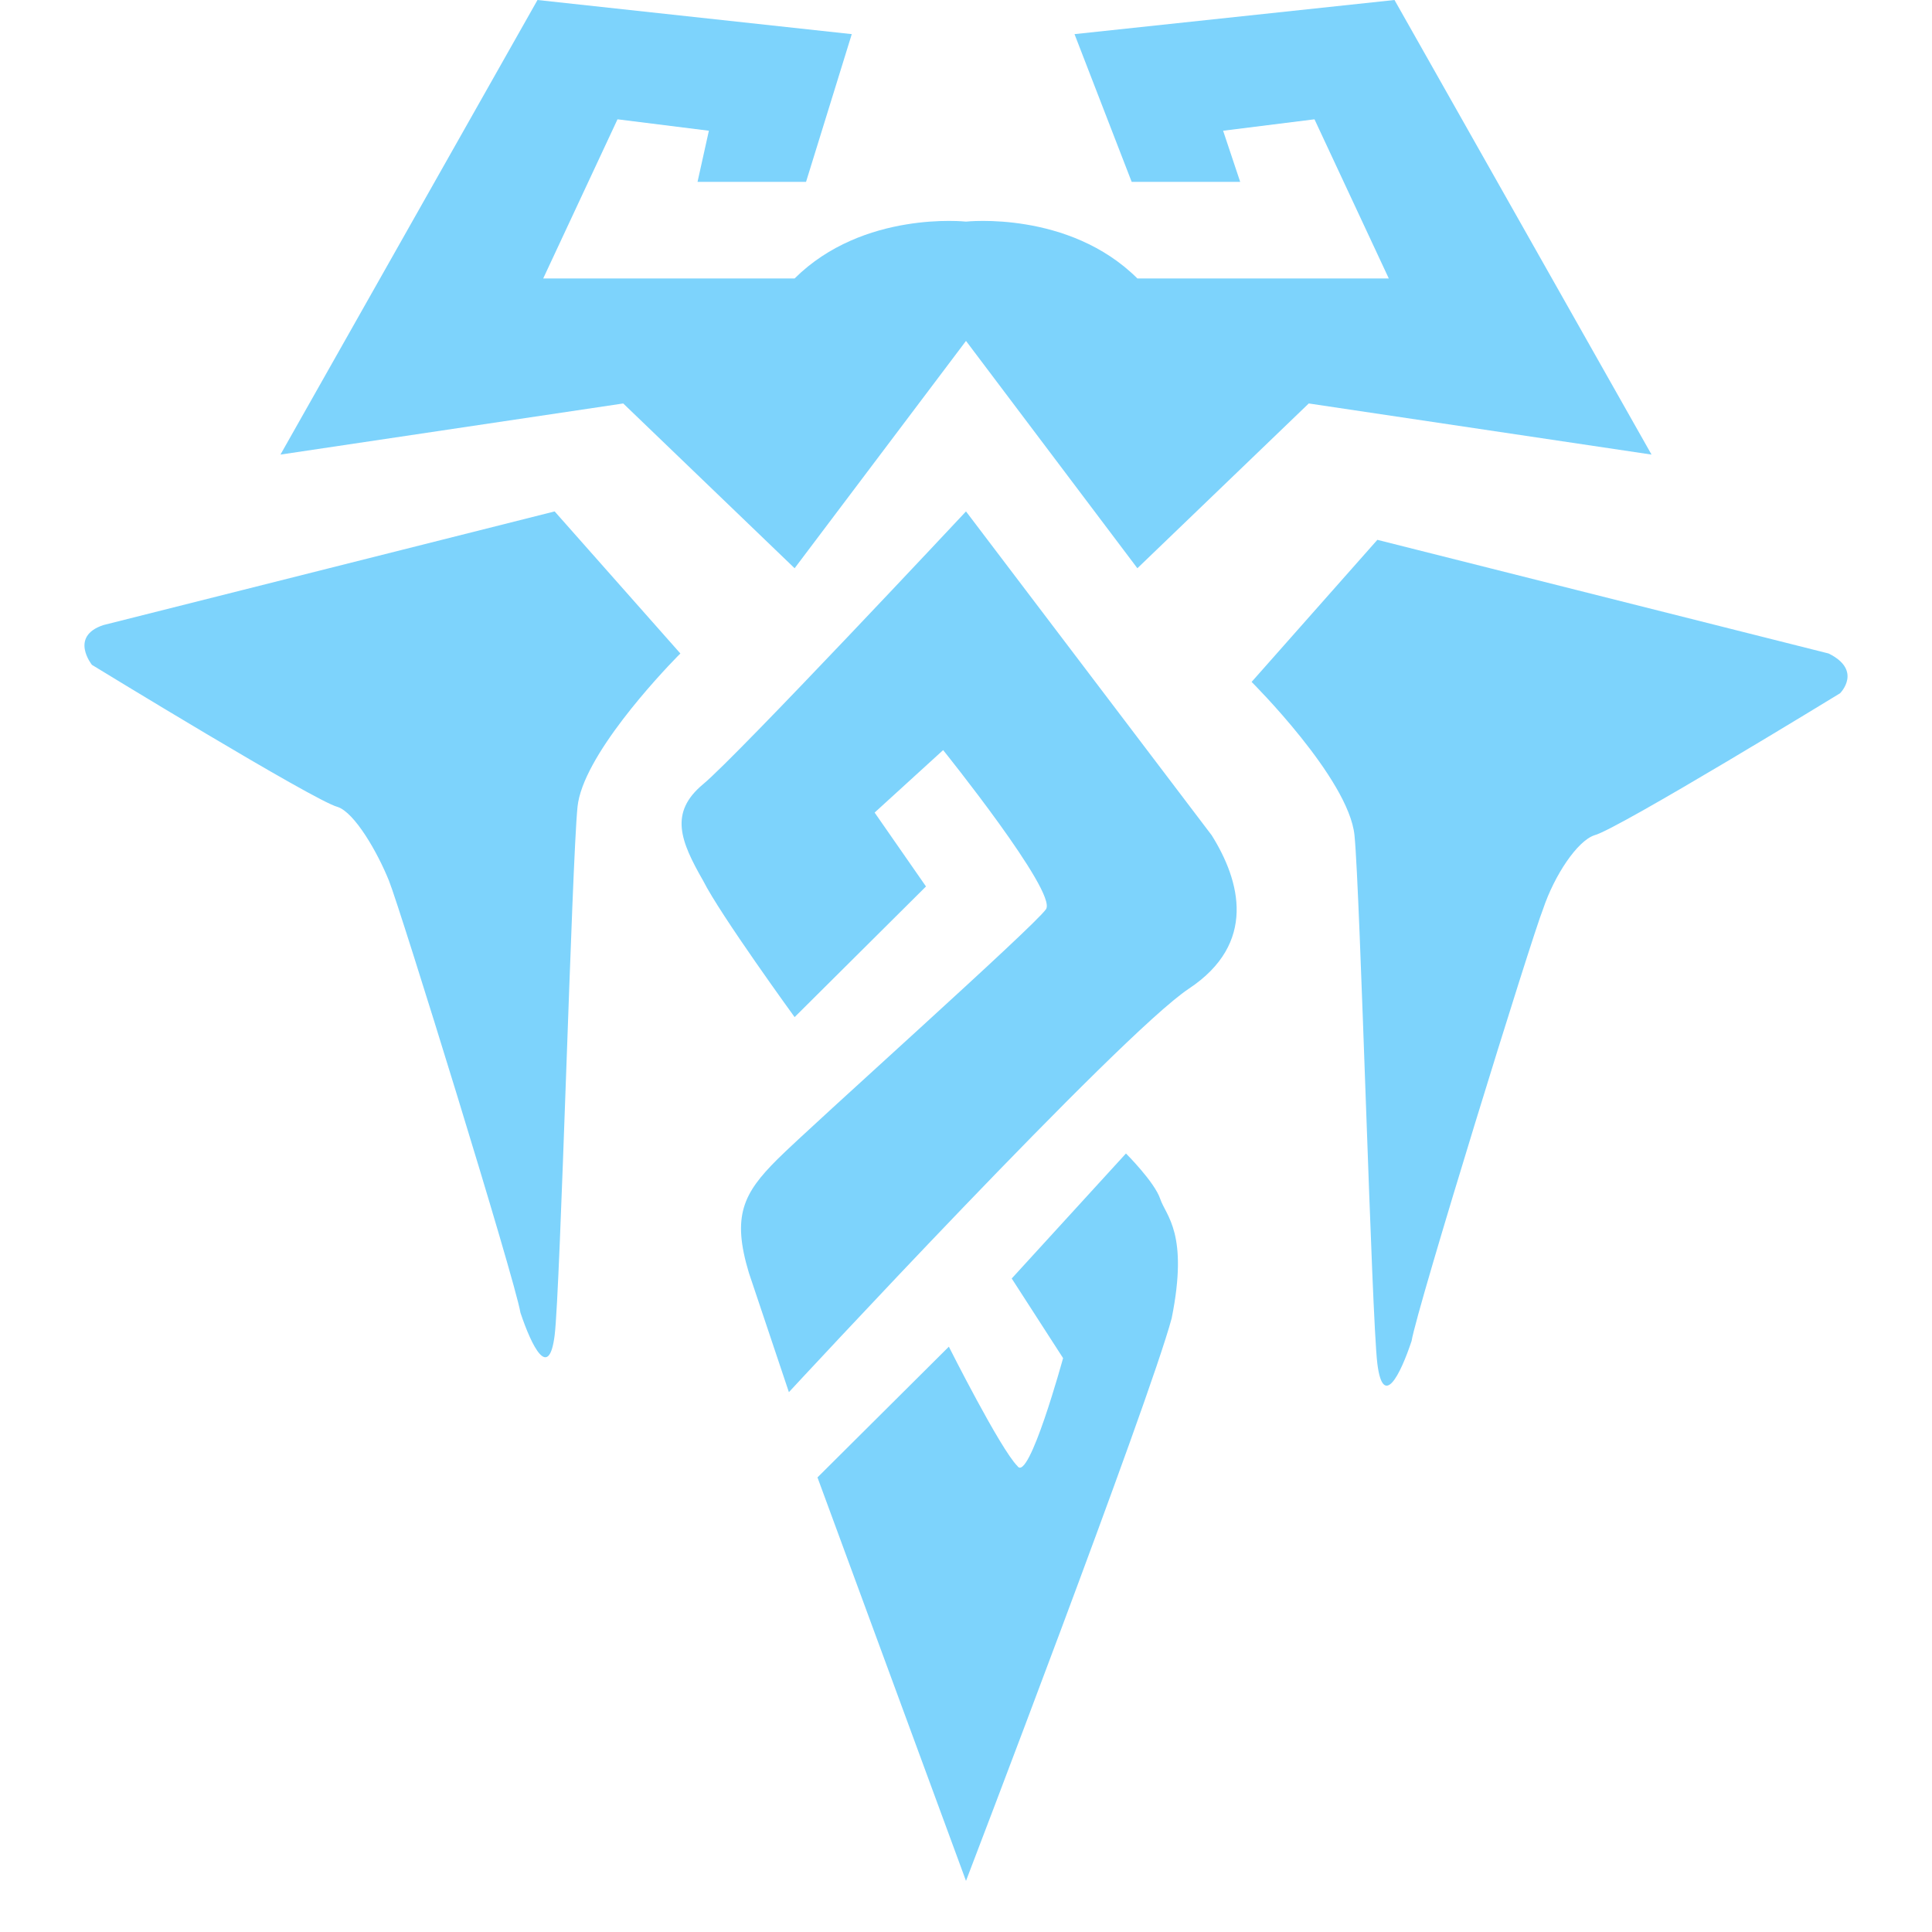
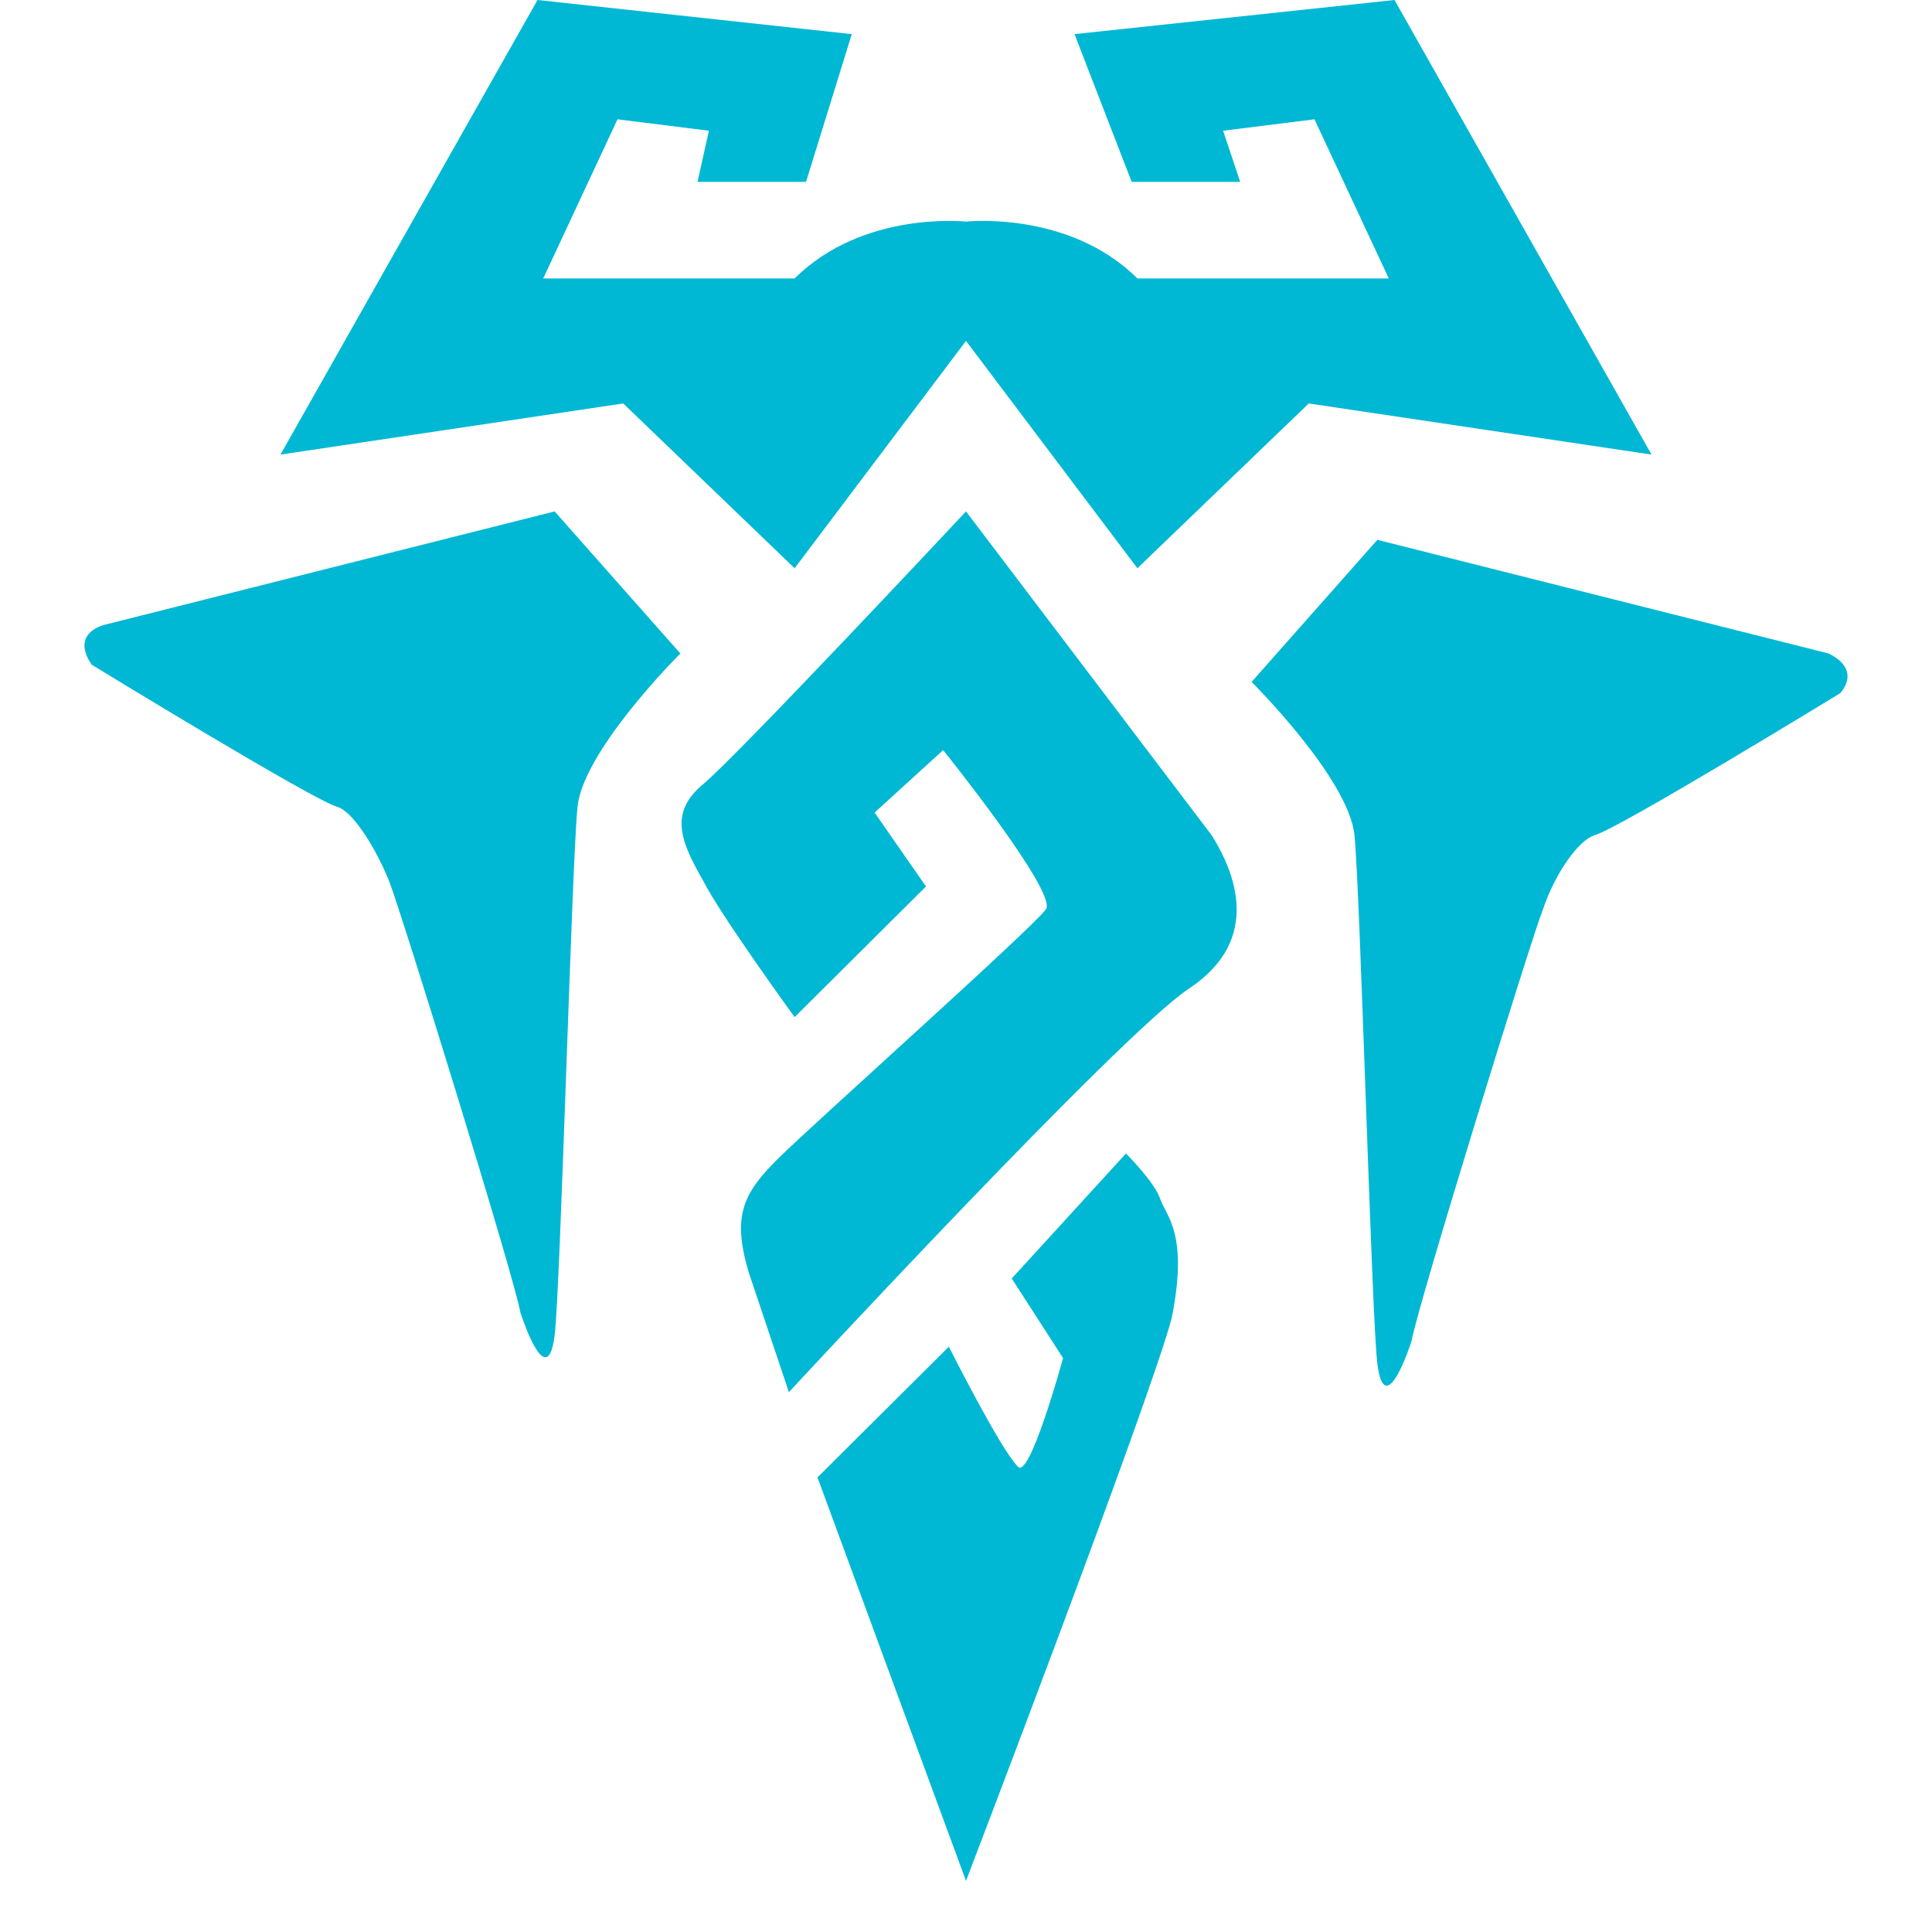
- <svg xmlns="http://www.w3.org/2000/svg" width="100" height="100" viewBox="0 0 24 24" version="1.1">
-   <g id="Element/Icon/Faction/Freljord" stroke="none" stroke-width="1" fill="#7dd3fc" fill-rule="nonzero">
-     <path d="M13.987,14.329 C13.987,14.329 14.342,14.682 14.413,14.894 C14.484,15.106 14.768,15.318 14.555,16.376 C14.271,17.435 12,23.365 12,23.365 L10.155,18.353 L11.787,16.729 C11.787,16.729 12.426,18 12.639,18.212 C12.781,18.424 13.206,16.871 13.206,16.871 L12.568,15.882 L13.987,14.329 Z M12,6.353 L15.052,10.376 C15.406,10.941 15.619,11.718 14.768,12.282 C13.916,12.847 9.8,17.294 9.8,17.294 C9.8,17.294 9.587,16.659 9.303,15.812 C9.09,15.106 9.232,14.824 9.658,14.4 C10.084,13.976 12.852,11.506 12.994,11.294 C13.135,11.082 11.716,9.318 11.716,9.318 L11.716,9.318 L10.865,10.094 L11.503,11.012 L9.871,12.635 C9.871,12.635 8.948,11.365 8.735,10.941 C8.452,10.447 8.31,10.094 8.735,9.741 C9.161,9.388 12,6.353 12,6.353 L12,6.353 Z M17.11,6.706 L22.716,8.118 C23.142,8.329 22.858,8.612 22.858,8.612 C22.858,8.612 20.09,10.306 19.806,10.376 C19.594,10.447 19.31,10.871 19.168,11.294 C19.026,11.647 17.606,16.235 17.535,16.659 C17.394,17.082 17.181,17.506 17.11,16.941 C17.039,16.376 16.897,11.082 16.826,10.376 C16.755,9.671 15.548,8.471 15.548,8.471 L15.548,8.471 L17.11,6.706 Z M6.89,6.353 L8.452,8.118 L8.41,8.16 C8.198,8.378 7.237,9.396 7.174,10.024 C7.103,10.729 6.961,16.024 6.89,16.588 C6.819,17.153 6.606,16.729 6.465,16.306 C6.394,15.882 4.974,11.294 4.832,10.941 C4.69,10.588 4.406,10.094 4.194,10.024 C3.91,9.953 1.142,8.259 1.142,8.259 C1.142,8.259 0.858,7.906 1.284,7.765 L6.89,6.353 Z M9.871,7.059 L7.742,5.012 L3.484,5.647 L6.677,1.33226763e-15 L10.581,0.424 L10.013,2.259 L8.665,2.259 L8.806,1.624 L7.671,1.482 L6.748,3.459 L9.871,3.459 C10.723,2.612 12,2.753 12,2.753 C12,2.753 13.277,2.612 14.129,3.459 L17.252,3.459 L16.329,1.482 L15.194,1.624 L15.406,2.259 L14.058,2.259 L13.348,0.424 L17.323,1.33226763e-15 L20.516,5.647 L16.258,5.012 L14.129,7.059 L12,4.235 L9.871,7.059 Z" id="Icon" />
+ <svg xmlns="http://www.w3.org/2000/svg" width="100" height="100" viewBox="0 0 24 24" version="1.1" id="svg3419">
+   <defs id="defs3423" />
+   <g id="Element/Icon/Faction/Freljord" stroke="none" stroke-width="1" fill="#7dd3fc" fill-rule="nonzero" style="fill:#00b8d4;fill-opacity:1">
+     <path d="M13.987,14.329 C13.987,14.329 14.342,14.682 14.413,14.894 C14.484,15.106 14.768,15.318 14.555,16.376 C14.271,17.435 12,23.365 12,23.365 L10.155,18.353 L11.787,16.729 C11.787,16.729 12.426,18 12.639,18.212 C12.781,18.424 13.206,16.871 13.206,16.871 L12.568,15.882 L13.987,14.329 Z M12,6.353 L15.052,10.376 C15.406,10.941 15.619,11.718 14.768,12.282 C13.916,12.847 9.8,17.294 9.8,17.294 C9.8,17.294 9.587,16.659 9.303,15.812 C9.09,15.106 9.232,14.824 9.658,14.4 C10.084,13.976 12.852,11.506 12.994,11.294 C13.135,11.082 11.716,9.318 11.716,9.318 L11.716,9.318 L10.865,10.094 L11.503,11.012 L9.871,12.635 C9.871,12.635 8.948,11.365 8.735,10.941 C8.452,10.447 8.31,10.094 8.735,9.741 C9.161,9.388 12,6.353 12,6.353 L12,6.353 Z M17.11,6.706 L22.716,8.118 C23.142,8.329 22.858,8.612 22.858,8.612 C22.858,8.612 20.09,10.306 19.806,10.376 C19.594,10.447 19.31,10.871 19.168,11.294 C19.026,11.647 17.606,16.235 17.535,16.659 C17.394,17.082 17.181,17.506 17.11,16.941 C17.039,16.376 16.897,11.082 16.826,10.376 C16.755,9.671 15.548,8.471 15.548,8.471 L15.548,8.471 L17.11,6.706 Z M6.89,6.353 L8.452,8.118 L8.41,8.16 C8.198,8.378 7.237,9.396 7.174,10.024 C7.103,10.729 6.961,16.024 6.89,16.588 C6.819,17.153 6.606,16.729 6.465,16.306 C6.394,15.882 4.974,11.294 4.832,10.941 C4.69,10.588 4.406,10.094 4.194,10.024 C3.91,9.953 1.142,8.259 1.142,8.259 C1.142,8.259 0.858,7.906 1.284,7.765 L6.89,6.353 Z M9.871,7.059 L7.742,5.012 L3.484,5.647 L6.677,1.33226763e-15 L10.581,0.424 L10.013,2.259 L8.665,2.259 L8.806,1.624 L7.671,1.482 L6.748,3.459 L9.871,3.459 C10.723,2.612 12,2.753 12,2.753 C12,2.753 13.277,2.612 14.129,3.459 L17.252,3.459 L16.329,1.482 L15.194,1.624 L15.406,2.259 L14.058,2.259 L13.348,0.424 L17.323,1.33226763e-15 L20.516,5.647 L16.258,5.012 L14.129,7.059 L12,4.235 L9.871,7.059 Z" id="Icon" style="fill:#00b8d4;fill-opacity:1" />
  </g>
</svg>
